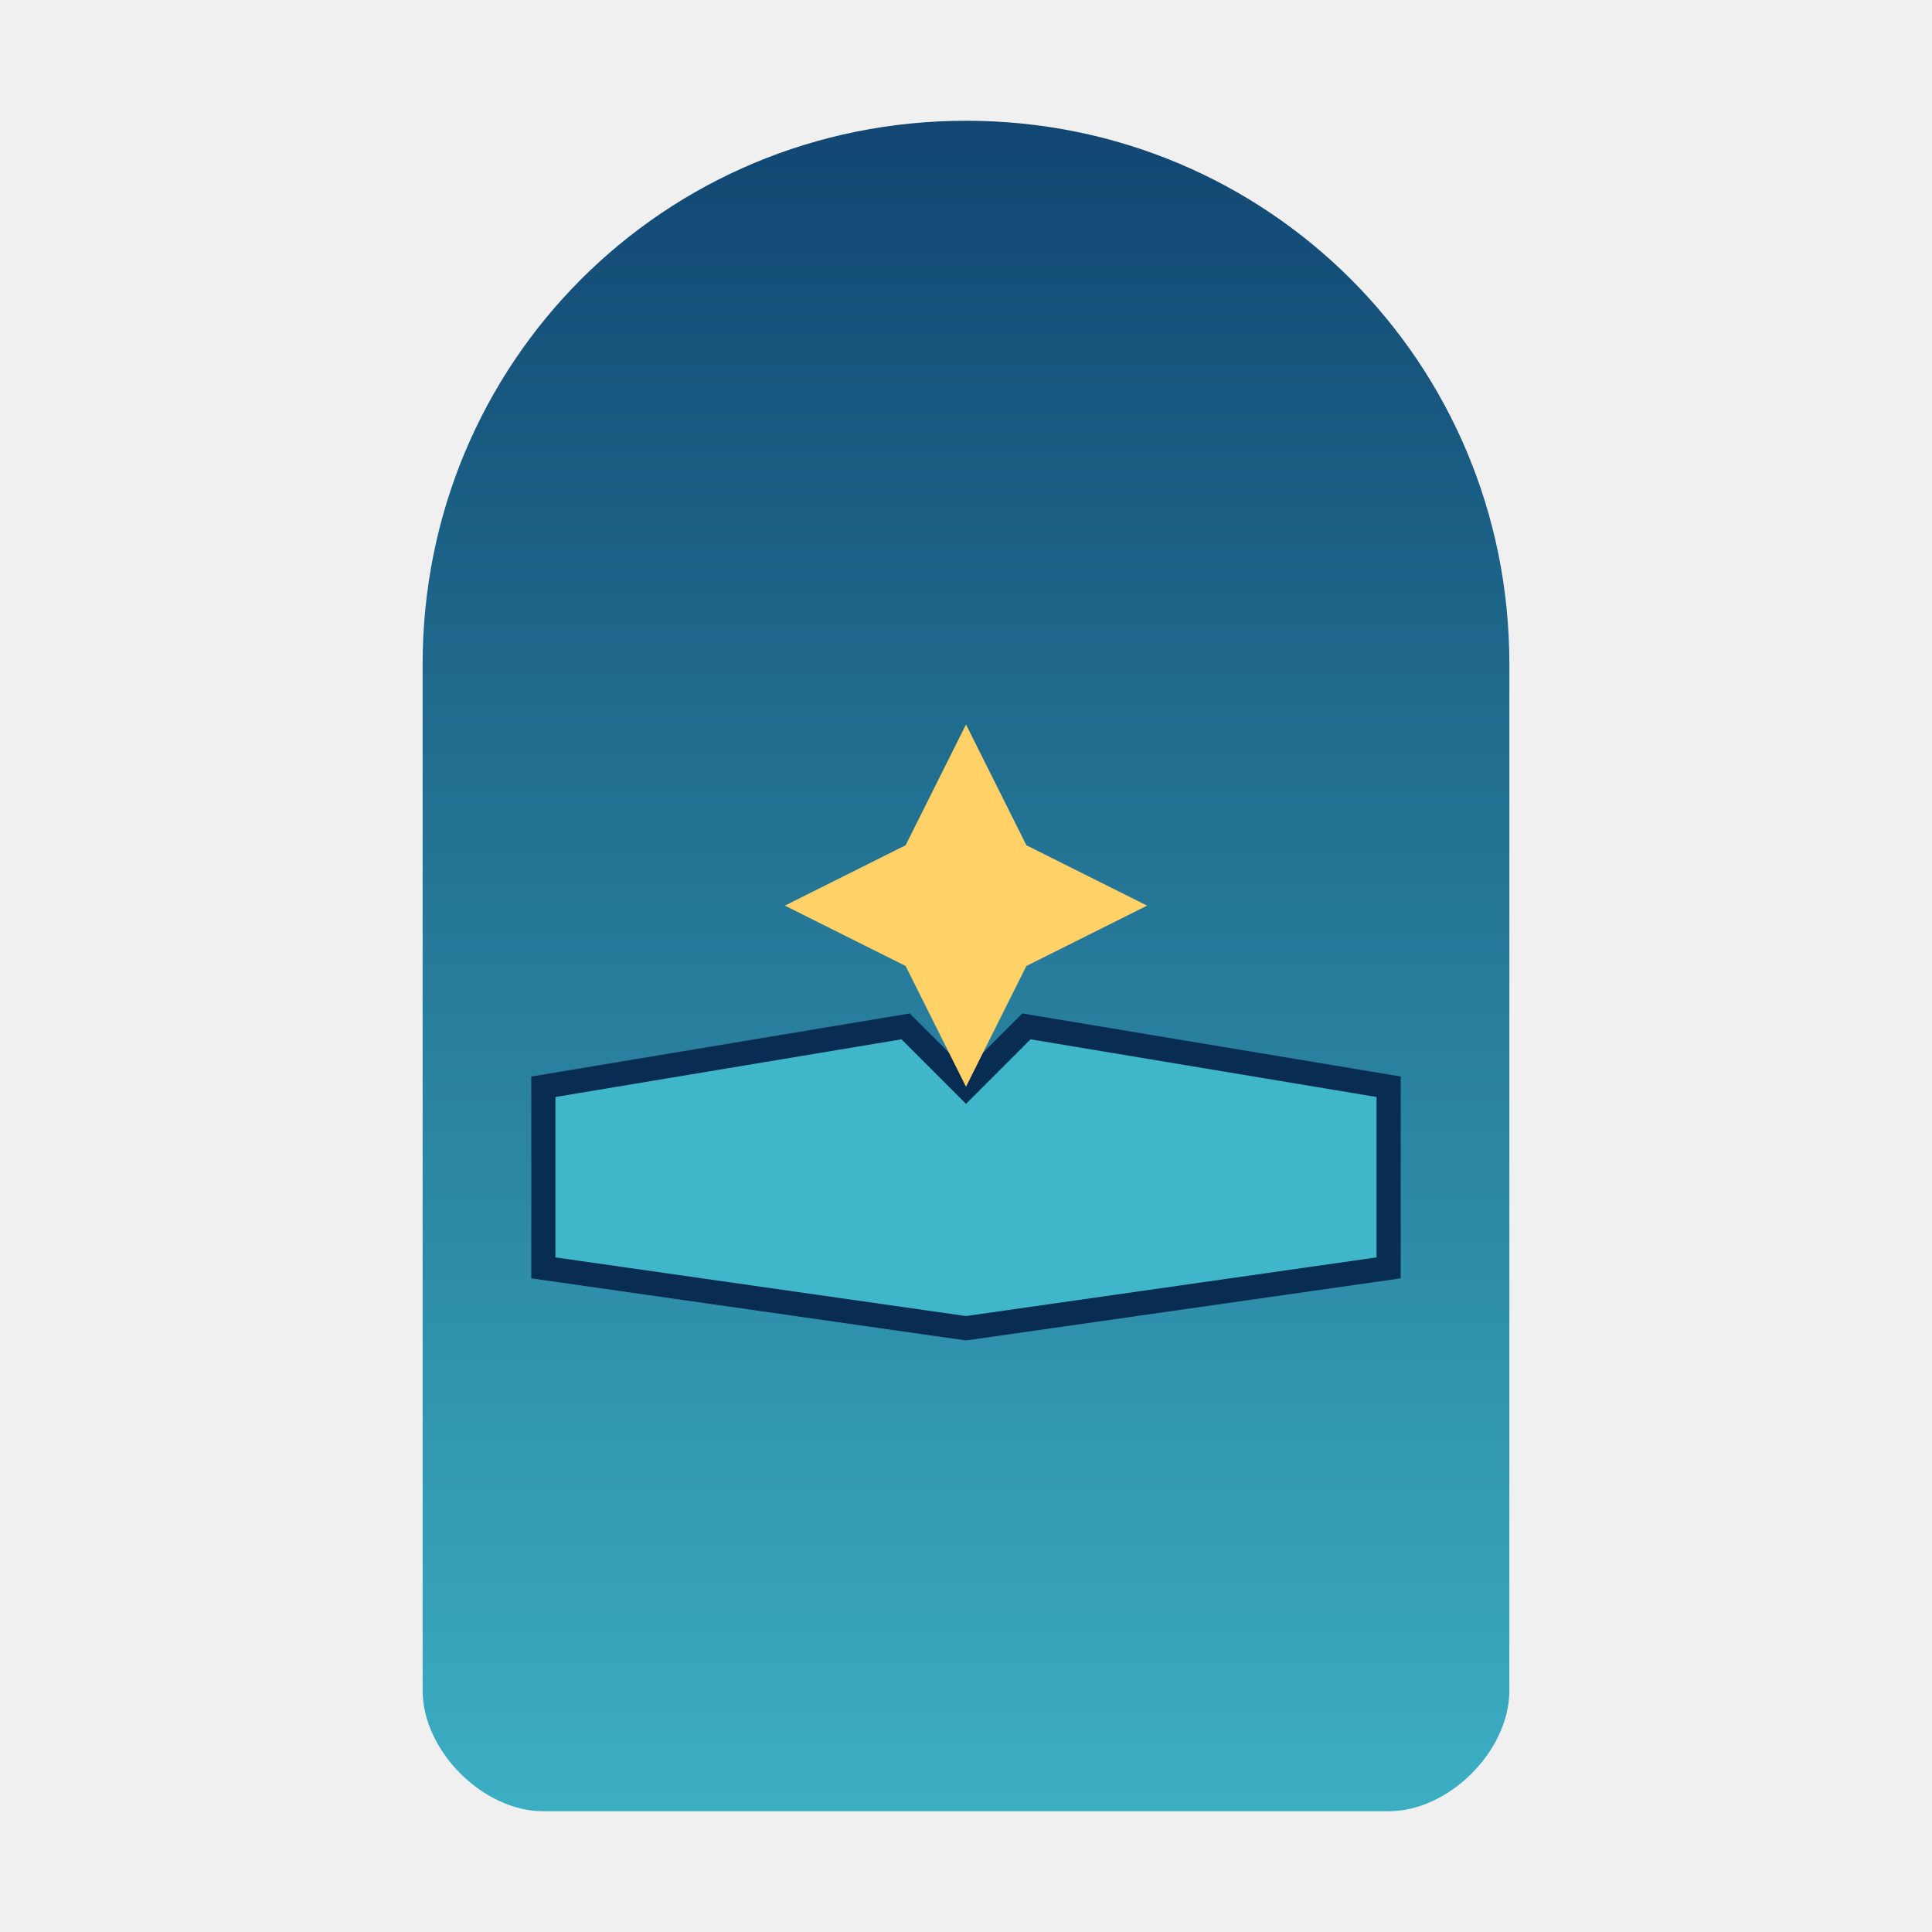
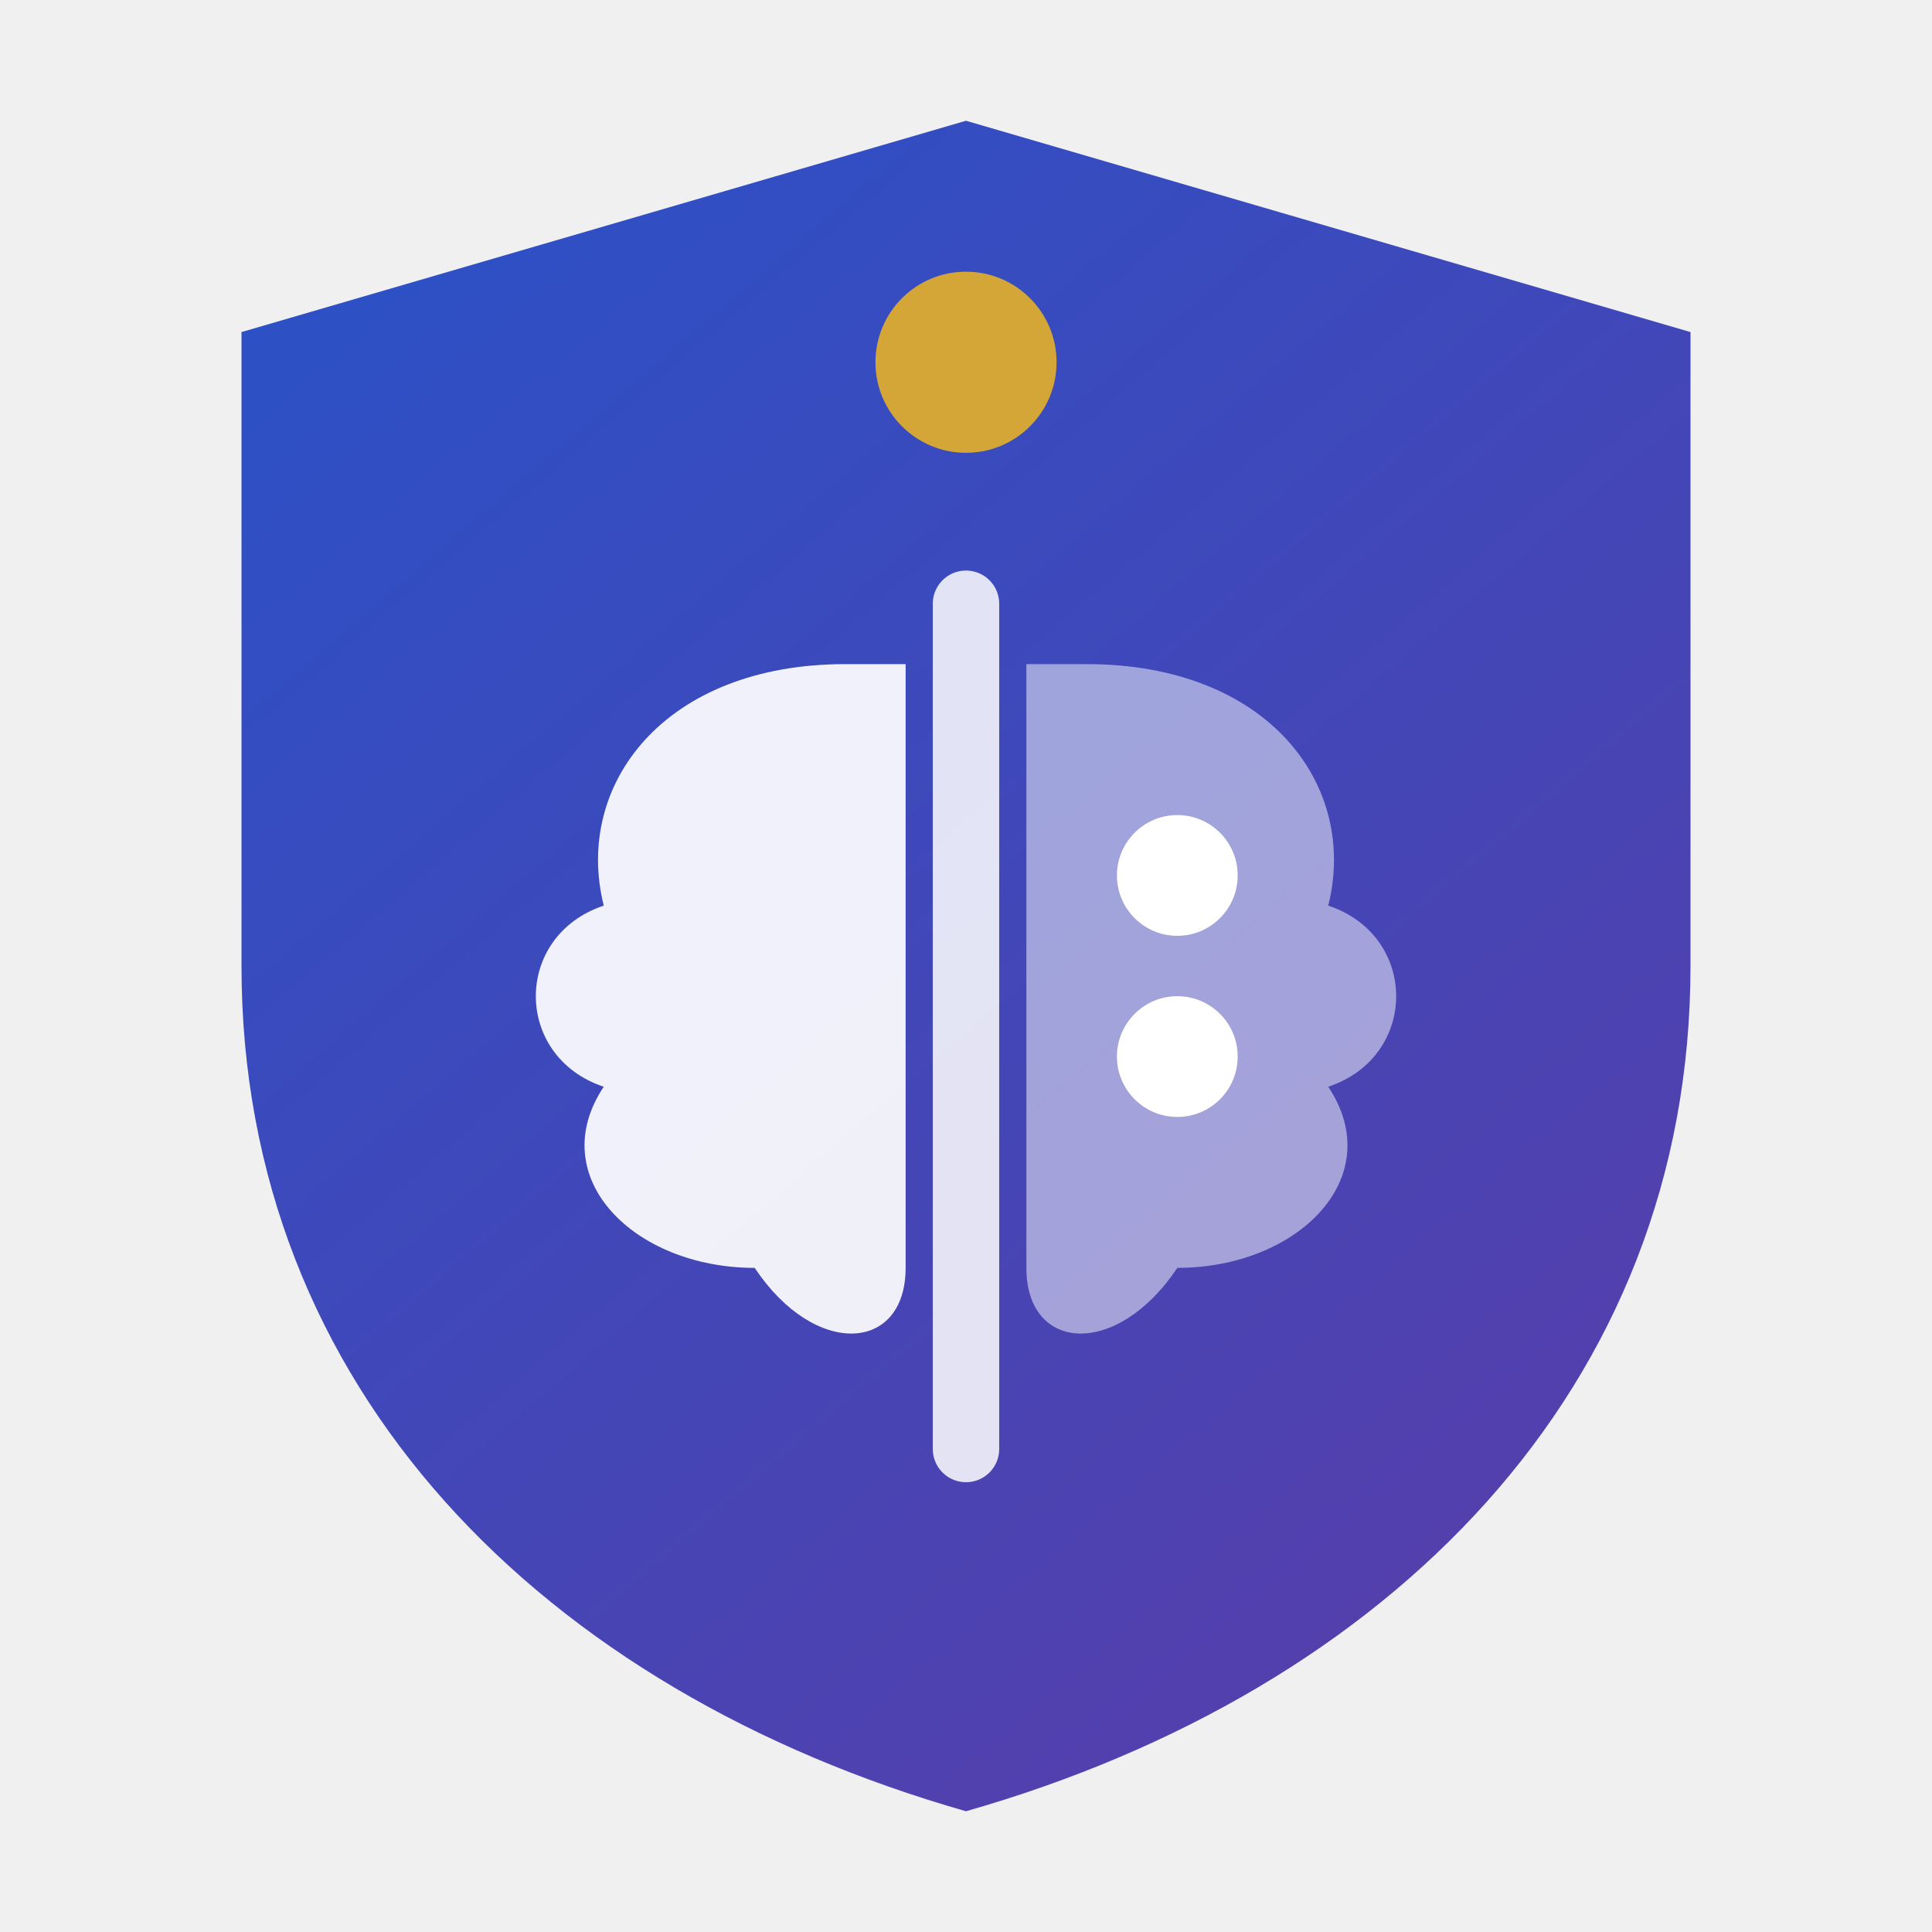
<svg xmlns="http://www.w3.org/2000/svg" viewBox="0 0 32 32">
  <defs>
-     <linearGradient id="f-arch" x1="0" y1="0" x2="0" y2="32" gradientUnits="userSpaceOnUse">
-       <stop offset="0" stop-color="#0E3F6C" />
-       <stop offset="1" stop-color="#3FB6C9" />
+     <linearGradient id="f-mark" x1="4" y1="2" x2="28" y2="30" gradientUnits="userSpaceOnUse">
+       <stop offset="0" stop-color="#2952C8" />
+       <stop offset="1" stop-color="#5B3CA8" />
    </linearGradient>
  </defs>
-   <path d="M16 2 C 11 2, 7 6, 7 11 L 7 28 C 7 29, 8 30, 9 30 L 23 30 C 24 30, 25 29, 25 28 L 25 11 C 25 6, 21 2, 16 2 Z" fill="url(#f-arch)" />
-   <path d="M9 21 L9 18 L15 17 L16 18 L17 17 L23 18 L23 21 L16 22 Z" fill="#3FB6C9" stroke="#082C52" stroke-width="0.4" />
-   <path d="M16 12 L17 14 L19 15 L17 16 L16 18 L15 16 L13 15 L15 14 Z" fill="#FFD166" />
+   <path d="M16 2 L28 5.5 L28 16 C28 23 23 28 16 30 C9 28 4 23 4 16 L4 5.5 Z" fill="url(#f-mark)" />
+   <path d="M14 11 C11 11 9.5 13 10 15 C8.5 15.5 8.5 17.5 10 18 C9 19.5 10.5 21 12.5 21 C13.5 22.5 15 22.4 15 21 L15 11 Z" fill="#FFFFFF" fill-opacity="0.92" />
+   <path d="M18 11 C21 11 22.5 13 22 15 C23.5 15.5 23.5 17.5 22 18 C23 19.5 21.5 21 19.5 21 C18.5 22.5 17 22.4 17 21 L17 11 Z" fill="#FFFFFF" fill-opacity="0.5" />
+   <line x1="16" y1="10" x2="16" y2="24" stroke="#FFFFFF" stroke-opacity="0.85" stroke-width="1.1" stroke-linecap="round" />
+   <circle cx="19.5" cy="14.5" r="1" fill="#FFFFFF" />
+   <circle cx="19.5" cy="17.5" r="1" fill="#FFFFFF" />
+   <circle cx="16" cy="6" r="1.5" fill="#D4A537" />
</svg>
